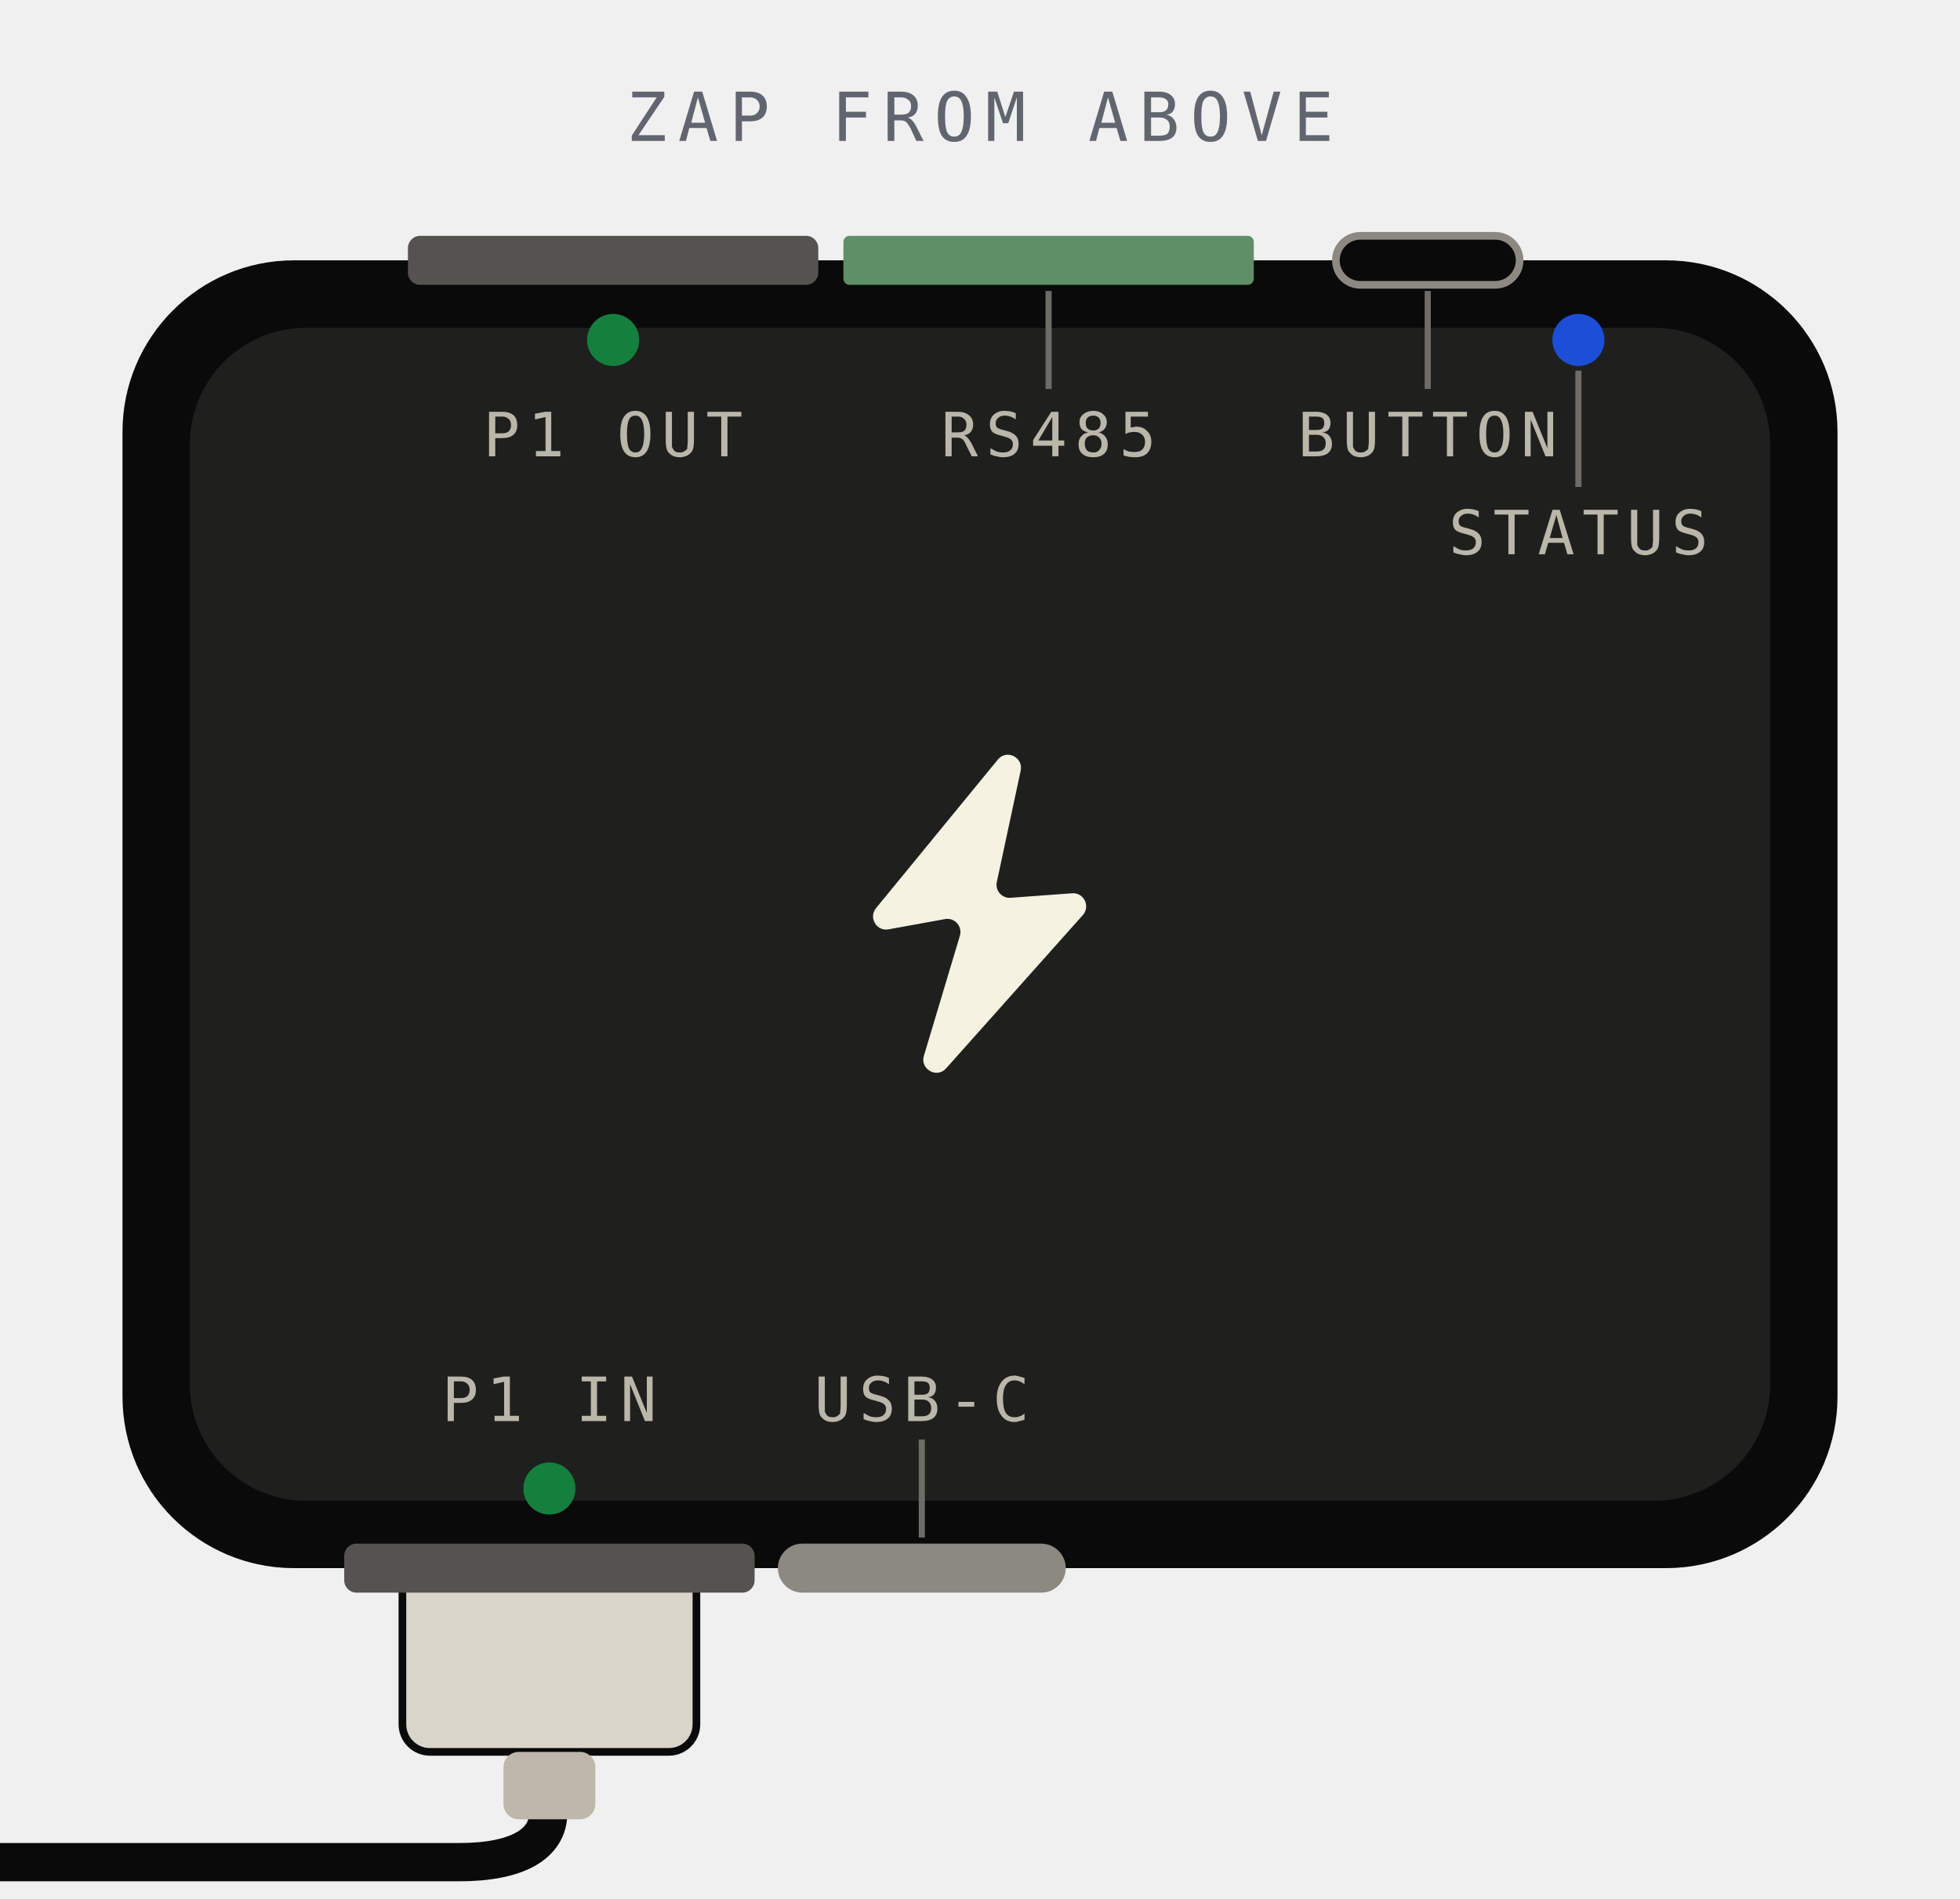
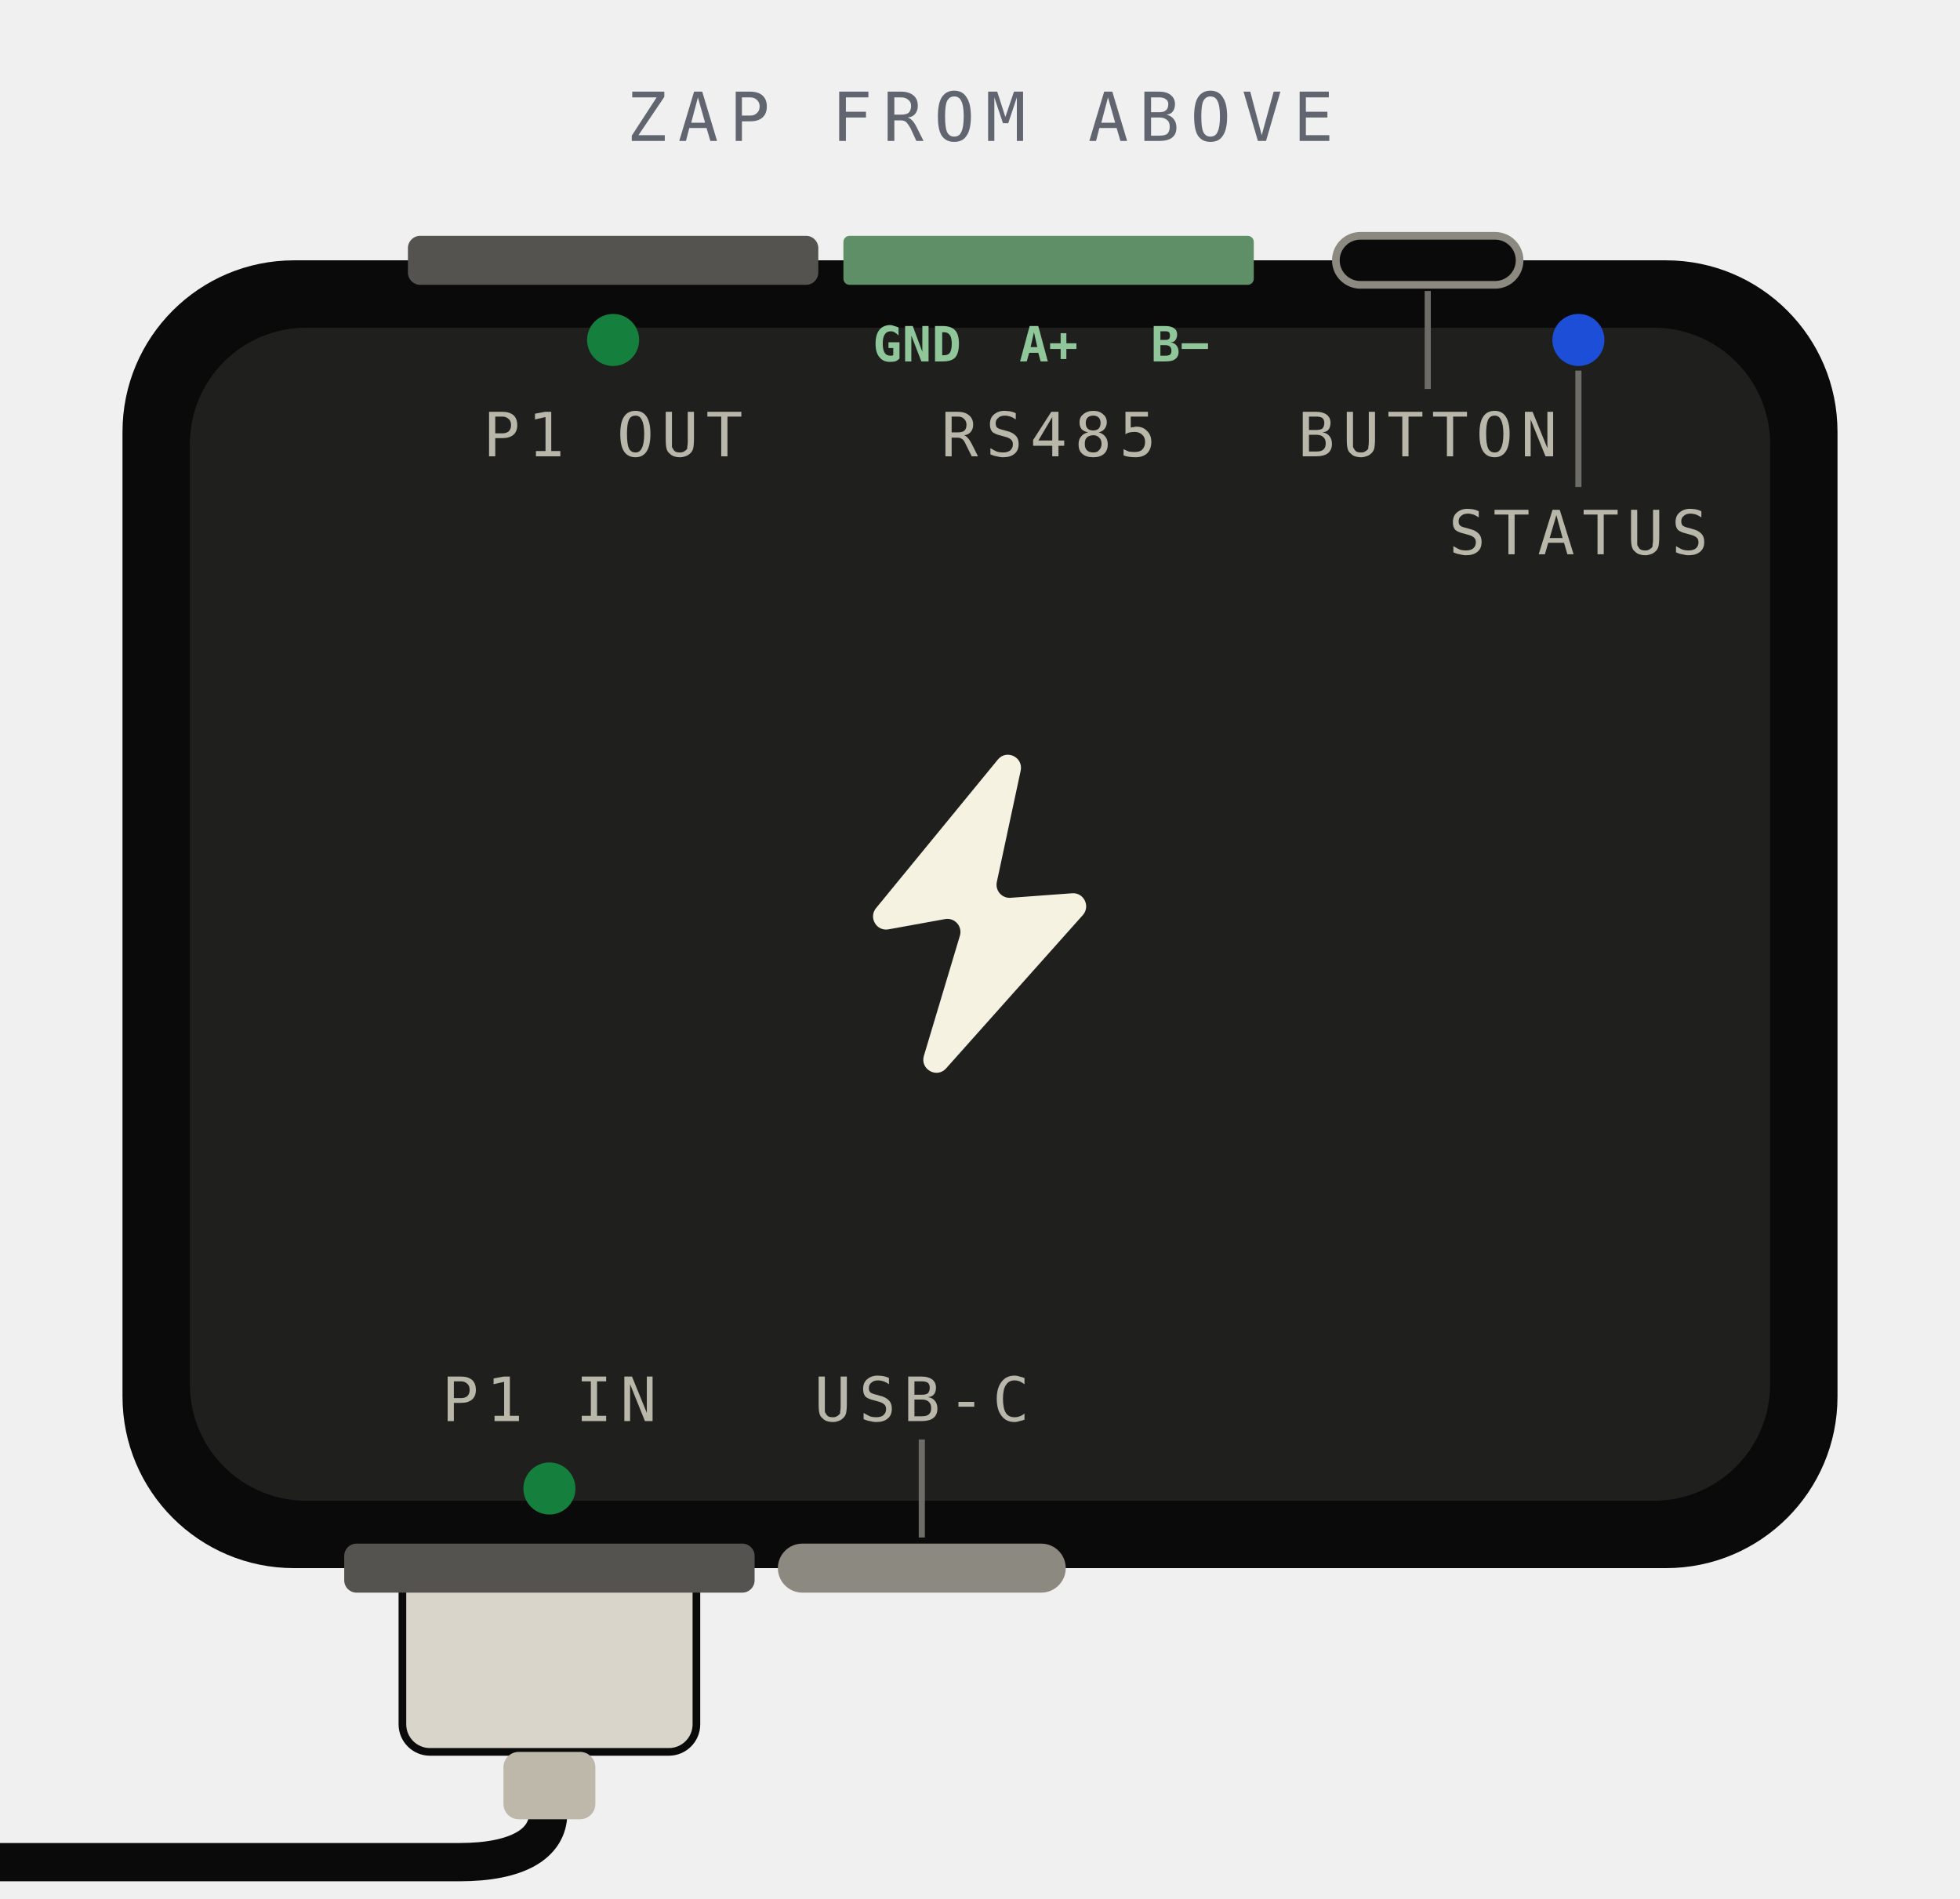
<svg xmlns="http://www.w3.org/2000/svg" viewBox="84 1 64 62" width="64mm" height="62mm" font-family="Satoshi">
  <style>text{font-family:Satoshi,'Helvetica Neue',Arial,sans-serif}text[font-family='JetBrains Mono']{font-family:'JetBrains Mono',Menlo,monospace}</style>
  <rect x="8" y="7" width="38" height="52" rx="3.2" fill="#FFFFFF" stroke="#0A0A0A" stroke-width="0.4" />
  <text x="12" y="12.6" font-family="JetBrains Mono" font-size="2.2" letter-spacing="0.35" fill="#61656F">ELECTRICITY METER</text>
  <rect x="12" y="14.6" width="30" height="9" rx="1.2" fill="#ECE8DA" />
  <text x="14.4" y="20.6" font-family="JetBrains Mono" font-size="3.9" fill="#0A0A0A">12,345.6</text>
  <text x="35.4" y="20.6" font-family="JetBrains Mono" font-size="1.9" fill="#61656F">kWh</text>
  <circle cx="13.4" cy="28" r="0.9" fill="#0A0A0A" />
  <text x="15.6" y="28.6" font-family="JetBrains Mono" font-size="1.7" fill="#61656F">1000 imp/kWh</text>
  <g transform="translate(23.15,34.2) scale(0.6)">
    <rect x="0" y="0" width="12.850" height="12.400" rx="0.9" fill="#FFFFFF" stroke="#B9B4A6" stroke-width="0.267" />
    <path d="M4.370,1.0 H8.480 V2.37 H9.850 V3.74 H11.250 V10.6 H1.600 V3.74 H3.000 V2.37 H4.370 Z" fill="#0A0A0A" />
    <rect x="2.300" y="10.100" width="8.250" height="0.5" fill="#2A2A28" />
    <rect x="3.665" y="7.300" width="0.42" height="3.3" fill="#F5F2E1" />
    <rect x="3.665" y="6.800" width="0.42" height="0.3" fill="#8C8A80" />
    <rect x="4.685" y="7.300" width="0.42" height="3.3" fill="#F5F2E1" />
    <rect x="4.685" y="6.800" width="0.42" height="0.3" fill="#8C8A80" />
    <rect x="5.705" y="7.300" width="0.42" height="3.3" fill="#F5F2E1" />
    <rect x="5.705" y="6.800" width="0.42" height="0.3" fill="#8C8A80" />
    <rect x="6.725" y="7.300" width="0.42" height="3.3" fill="#F5F2E1" />
    <rect x="6.725" y="6.800" width="0.42" height="0.3" fill="#8C8A80" />
    <rect x="7.745" y="7.300" width="0.42" height="3.3" fill="#F5F2E1" />
    <rect x="7.745" y="6.800" width="0.42" height="0.3" fill="#8C8A80" />
    <rect x="8.765" y="7.300" width="0.42" height="3.3" fill="#F5F2E1" />
    <rect x="8.765" y="6.800" width="0.42" height="0.3" fill="#8C8A80" />
  </g>
  <rect x="23.5" y="36.6" width="7" height="4.9" rx="0.9" fill="#D9D5CA" stroke="#0A0A0A" stroke-width="0.25" />
  <rect x="25.4" y="37.6" width="3.2" height="1.1" rx="0.4" fill="#BDB8AA" />
  <text x="12" y="39.6" font-family="JetBrains Mono" font-size="2.2" letter-spacing="0.2" fill="#0A0A0A" font-weight="700">P1/HAN</text>
  <path d="M27 41.4 V56 C27 59.8 29.4 61.8 33.2 61.8 H99 C100.9 61.8 101.9 61.2 101.9 60.2" fill="none" stroke="#0A0A0A" stroke-width="1.25" stroke-linecap="round" stroke-linejoin="round" />
  <defs>
    <clipPath id="lupp">
      <circle cx="62" cy="21" r="14" />
    </clipPath>
  </defs>
  <line x1="30.6" y1="35.4" x2="50.4" y2="28.6" stroke="#0A0A0A" stroke-width="0.25" />
  <circle cx="62" cy="21" r="14" fill="#FFFFFF" />
  <g clip-path="url(#lupp)">
    <g transform="translate(51.0775,10.46) scale(1.7)">
      <rect x="0" y="0" width="12.850" height="12.400" rx="0.9" fill="#FFFFFF" stroke="none" stroke-width="0.094" />
      <path d="M4.370,1.0 H8.480 V2.37 H9.850 V3.74 H11.250 V10.6 H1.600 V3.74 H3.000 V2.37 H4.370 Z" fill="#0A0A0A" />
      <rect x="2.300" y="10.100" width="8.250" height="0.5" fill="#2A2A28" />
      <rect x="3.665" y="7.300" width="0.42" height="3.3" fill="#F5F2E1" />
      <rect x="3.665" y="6.800" width="0.42" height="0.3" fill="#8C8A80" />
      <rect x="4.685" y="7.300" width="0.42" height="3.3" fill="#F5F2E1" />
      <rect x="4.685" y="6.800" width="0.42" height="0.3" fill="#8C8A80" />
      <rect x="5.705" y="7.300" width="0.42" height="3.3" fill="#F5F2E1" />
      <rect x="5.705" y="6.800" width="0.42" height="0.3" fill="#8C8A80" />
      <rect x="6.725" y="7.300" width="0.42" height="3.3" fill="#F5F2E1" />
      <rect x="6.725" y="6.800" width="0.42" height="0.3" fill="#8C8A80" />
      <rect x="7.745" y="7.300" width="0.42" height="3.3" fill="#F5F2E1" />
      <rect x="7.745" y="6.800" width="0.42" height="0.3" fill="#8C8A80" />
      <rect x="8.765" y="7.300" width="0.42" height="3.3" fill="#F5F2E1" />
      <rect x="8.765" y="6.800" width="0.42" height="0.3" fill="#8C8A80" />
    </g>
  </g>
  <circle cx="62" cy="21" r="14" fill="none" stroke="#0A0A0A" stroke-width="0.4" />
  <text x="62" y="40.4" text-anchor="middle" font-size="3.6" font-weight="700" fill="#0A0A0A">RJ12</text>
  <text x="62" y="44.1" text-anchor="middle" font-family="JetBrains Mono" font-size="2.1" letter-spacing="0.2" fill="#61656F">6 PINS · ABOUT 9.5 MM</text>
  <text x="116.0" y="5.6" text-anchor="middle" font-family="JetBrains Mono" font-size="2.2" letter-spacing="0.35" fill="#61656F">ZAP FROM ABOVE</text>
  <rect x="97.14" y="51.60" width="9.6" height="6.6" rx="0.9" fill="#D9D5CA" stroke="#0A0A0A" stroke-width="0.25" />
  <rect x="100.44" y="58.20" width="3" height="2.2" rx="0.5" fill="#BDB8AA" />
  <rect x="88" y="9.5" width="56" height="42.7" rx="5.6" fill="#0A0A0A" />
  <rect x="90.2" y="11.7" width="51.6" height="38.3" rx="3.8" fill="#1F1F1E" />
  <path d="M27.227 7.676C27.541 6.213 25.689 5.312 24.742 6.467L11.486 22.634C10.645 23.66 11.534 25.183 12.836 24.946L18.997 23.828C20.041 23.639 20.916 24.624 20.61 25.645L16.693 38.711C16.255 40.172 18.097 41.212 19.111 40.076L33.991 23.395C34.844 22.438 34.104 20.924 32.829 21.018L26.125 21.511C25.179 21.58 24.432 20.718 24.632 19.786L27.227 7.676Z" fill="#F5F2E1" transform="translate(109.16,23.86) scale(0.3)" />
  <rect x="97.32" y="8.70" width="13.4" height="1.6" rx="0.4" fill="#55534F" />
  <rect x="111.54" y="8.70" width="13.4" height="1.6" rx="0.2" fill="#5E8F66" />
  <rect x="127.62" y="8.70" width="6" height="1.6" rx="0.8" fill="#0A0A0A" stroke="#8C8A80" stroke-width="0.25" />
-   <line x1="118.24" y1="10.50" x2="118.24" y2="13.70" stroke="#6E6C66" stroke-width="0.2" />
  <line x1="130.62" y1="10.50" x2="130.62" y2="13.70" stroke="#6E6C66" stroke-width="0.2" />
  <text x="104.02" y="15.90" font-family="JetBrains Mono" font-size="2" letter-spacing="0.25" fill="#B9B6AA" text-anchor="middle">P1 OUT</text>
+   <text x="113.94" y="12.80" font-family="JetBrains Mono" font-size="1.6" font-weight="700" fill="#8FC79A" text-anchor="middle">GND</text>
+   <text x="118.24" y="12.80" font-family="JetBrains Mono" font-size="1.6" font-weight="700" fill="#8FC79A" text-anchor="middle">A+</text>
+   <text x="122.54" y="12.80" font-family="JetBrains Mono" font-size="1.6" font-weight="700" fill="#8FC79A" text-anchor="middle">B−</text>
  <text x="118.24" y="15.90" font-family="JetBrains Mono" font-size="2" letter-spacing="0.25" fill="#B9B6AA" text-anchor="middle">RS485</text>
  <text x="130.62" y="15.90" font-family="JetBrains Mono" font-size="2" letter-spacing="0.25" fill="#B9B6AA" text-anchor="middle">BUTTON</text>
  <circle cx="104.02" cy="12.10" r="0.85" fill="#15803D" />
  <circle cx="135.54" cy="12.10" r="0.85" fill="#1D4ED8" />
  <line x1="135.54" y1="13.10" x2="135.54" y2="16.90" stroke="#6E6C66" stroke-width="0.2" />
  <text x="135.54" y="19.10" font-family="JetBrains Mono" font-size="2" letter-spacing="0.25" fill="#B9B6AA" text-anchor="middle">STATUS</text>
  <rect x="95.24" y="51.40" width="13.4" height="1.6" rx="0.4" fill="#55534F" />
  <rect x="109.40" y="51.40" width="9.4" height="1.6" rx="0.8" fill="#8C8A80" />
  <circle cx="101.94" cy="49.60" r="0.85" fill="#15803D" />
  <line x1="114.10" y1="51.20" x2="114.10" y2="48.00" stroke="#6E6C66" stroke-width="0.2" />
  <text x="101.94" y="47.40" font-family="JetBrains Mono" font-size="2" letter-spacing="0.25" fill="#B9B6AA" text-anchor="middle">P1 IN</text>
  <text x="114.10" y="47.40" font-family="JetBrains Mono" font-size="2" letter-spacing="0.25" fill="#B9B6AA" text-anchor="middle">USB-C</text>
  <text x="158.5" y="12.6" font-family="JetBrains Mono" font-size="2.2" letter-spacing="0.35" fill="#61656F">THE LIGHTS</text>
  <circle cx="154.5" cy="16.55" r="1" fill="#15803D" />
  <text x="156.7" y="17.4" font-size="2.7" font-weight="500" fill="#0A0A0A">Green <tspan font-family="JetBrains Mono" font-size="1.8" letter-spacing="0.2" fill="#61656F">IN</tspan>
  </text>
  <g transform="translate(173.0,15.4)">
    <rect x="0" y="0" width="10.0" height="2.2" rx="1.1" fill="#E7E3D8" />
    <rect x="0.00" y="0" width="10.00" height="2.2" rx="1.1" fill="#15803D" />
  </g>
  <text x="156.7" y="20.7" font-size="2.45" fill="#33363C">Power</text>
  <circle cx="154.5" cy="24.95" r="1" fill="#1D4ED8" />
  <text x="156.7" y="25.8" font-size="2.7" font-weight="500" fill="#0A0A0A">Blue <tspan font-family="JetBrains Mono" font-size="1.8" letter-spacing="0.2" fill="#61656F">STATUS</tspan>
  </text>
  <g transform="translate(173.0,23.8)">
    <rect x="0" y="0" width="10.0" height="2.2" rx="1.1" fill="#E7E3D8" />
    <rect x="0.00" y="0" width="10.00" height="2.2" rx="1.1" fill="#1D4ED8" />
  </g>
  <text x="156.7" y="29.1" font-size="2.45" fill="#33363C">Waiting for the app</text>
  <circle cx="154.5" cy="33.35" r="1" fill="#1D4ED8" />
  <text x="156.7" y="34.2" font-size="2.7" font-weight="500" fill="#0A0A0A">Blue <tspan font-family="JetBrains Mono" font-size="1.8" letter-spacing="0.2" fill="#61656F">STATUS</tspan>
  </text>
  <g transform="translate(173.0,32.2)">
    <rect x="0" y="0" width="10.0" height="2.2" rx="1.1" fill="#E7E3D8" />
    <rect x="0.00" y="0" width="2.20" height="2.2" rx="1.1" fill="#1D4ED8" />
    <rect x="2.60" y="0" width="2.20" height="2.2" rx="1.1" fill="#1D4ED8" />
    <rect x="5.20" y="0" width="2.20" height="2.2" rx="1.1" fill="#1D4ED8" />
    <rect x="7.80" y="0" width="2.20" height="2.2" rx="1.1" fill="#1D4ED8" />
  </g>
  <text x="156.7" y="37.5" font-size="2.45" fill="#33363C">Wi-Fi cleared, Bluetooth</text>
  <circle cx="154.5" cy="41.75" r="1" fill="#15803D" />
  <text x="156.7" y="42.6" font-size="2.7" font-weight="500" fill="#0A0A0A">Green <tspan font-family="JetBrains Mono" font-size="1.8" letter-spacing="0.2" fill="#61656F">OUT</tspan>
  </text>
  <g transform="translate(173.0,40.6)">
    <rect x="0" y="0" width="10.0" height="2.2" rx="1.1" fill="#E7E3D8" />
    <rect x="0.00" y="0" width="2.20" height="2.2" rx="1.1" fill="#15803D" />
    <rect x="3.90" y="0" width="2.20" height="2.2" rx="1.1" fill="#15803D" />
    <rect x="7.80" y="0" width="2.20" height="2.2" rx="1.1" fill="#15803D" />
  </g>
  <text x="156.7" y="45.9" font-size="2.45" fill="#33363C">Meter data, ~10 s</text>
  <circle cx="154.5" cy="50.15" r="1" fill="#1D4ED8" />
  <text x="156.7" y="51" font-size="2.7" font-weight="500" fill="#0A0A0A">Blue <tspan font-family="JetBrains Mono" font-size="1.8" letter-spacing="0.2" fill="#61656F">STATUS</tspan>
  </text>
  <g transform="translate(173.0,49)">
    <rect x="0" y="0" width="10.0" height="2.2" rx="1.1" fill="#E7E3D8" />
  </g>
  <text x="156.7" y="54.3" font-size="2.45" fill="#33363C">Off: running</text>
</svg>
